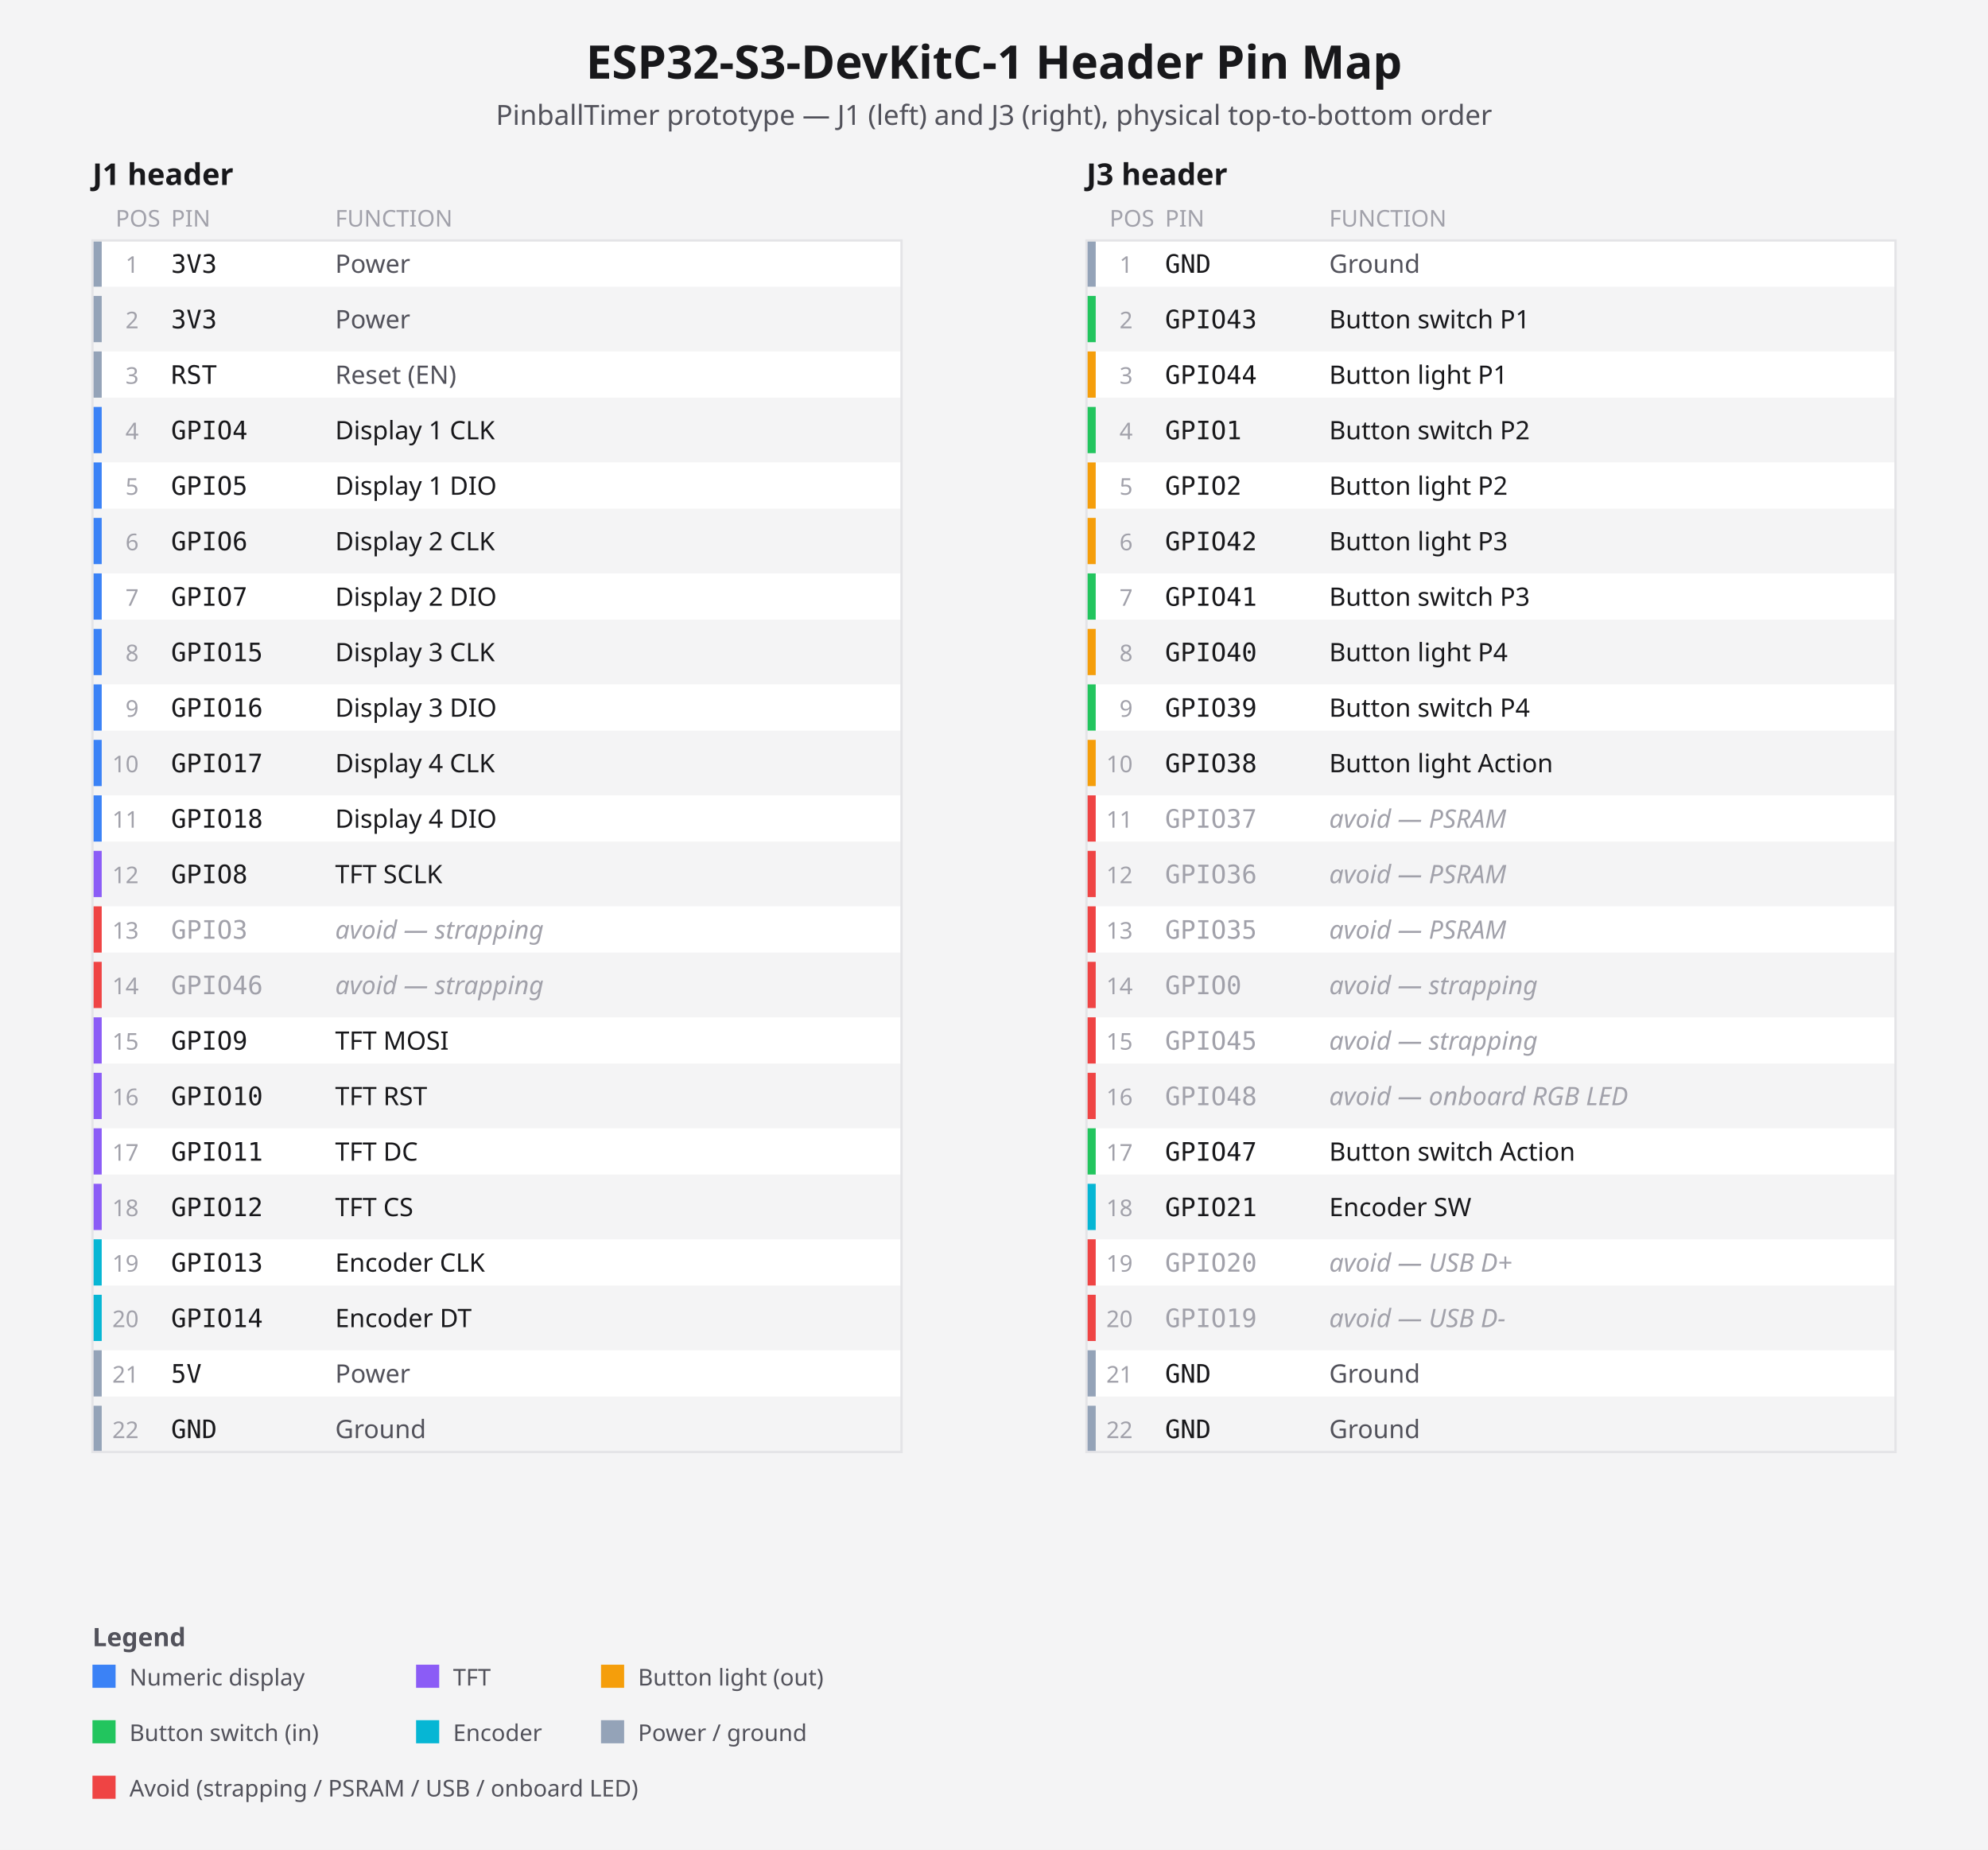
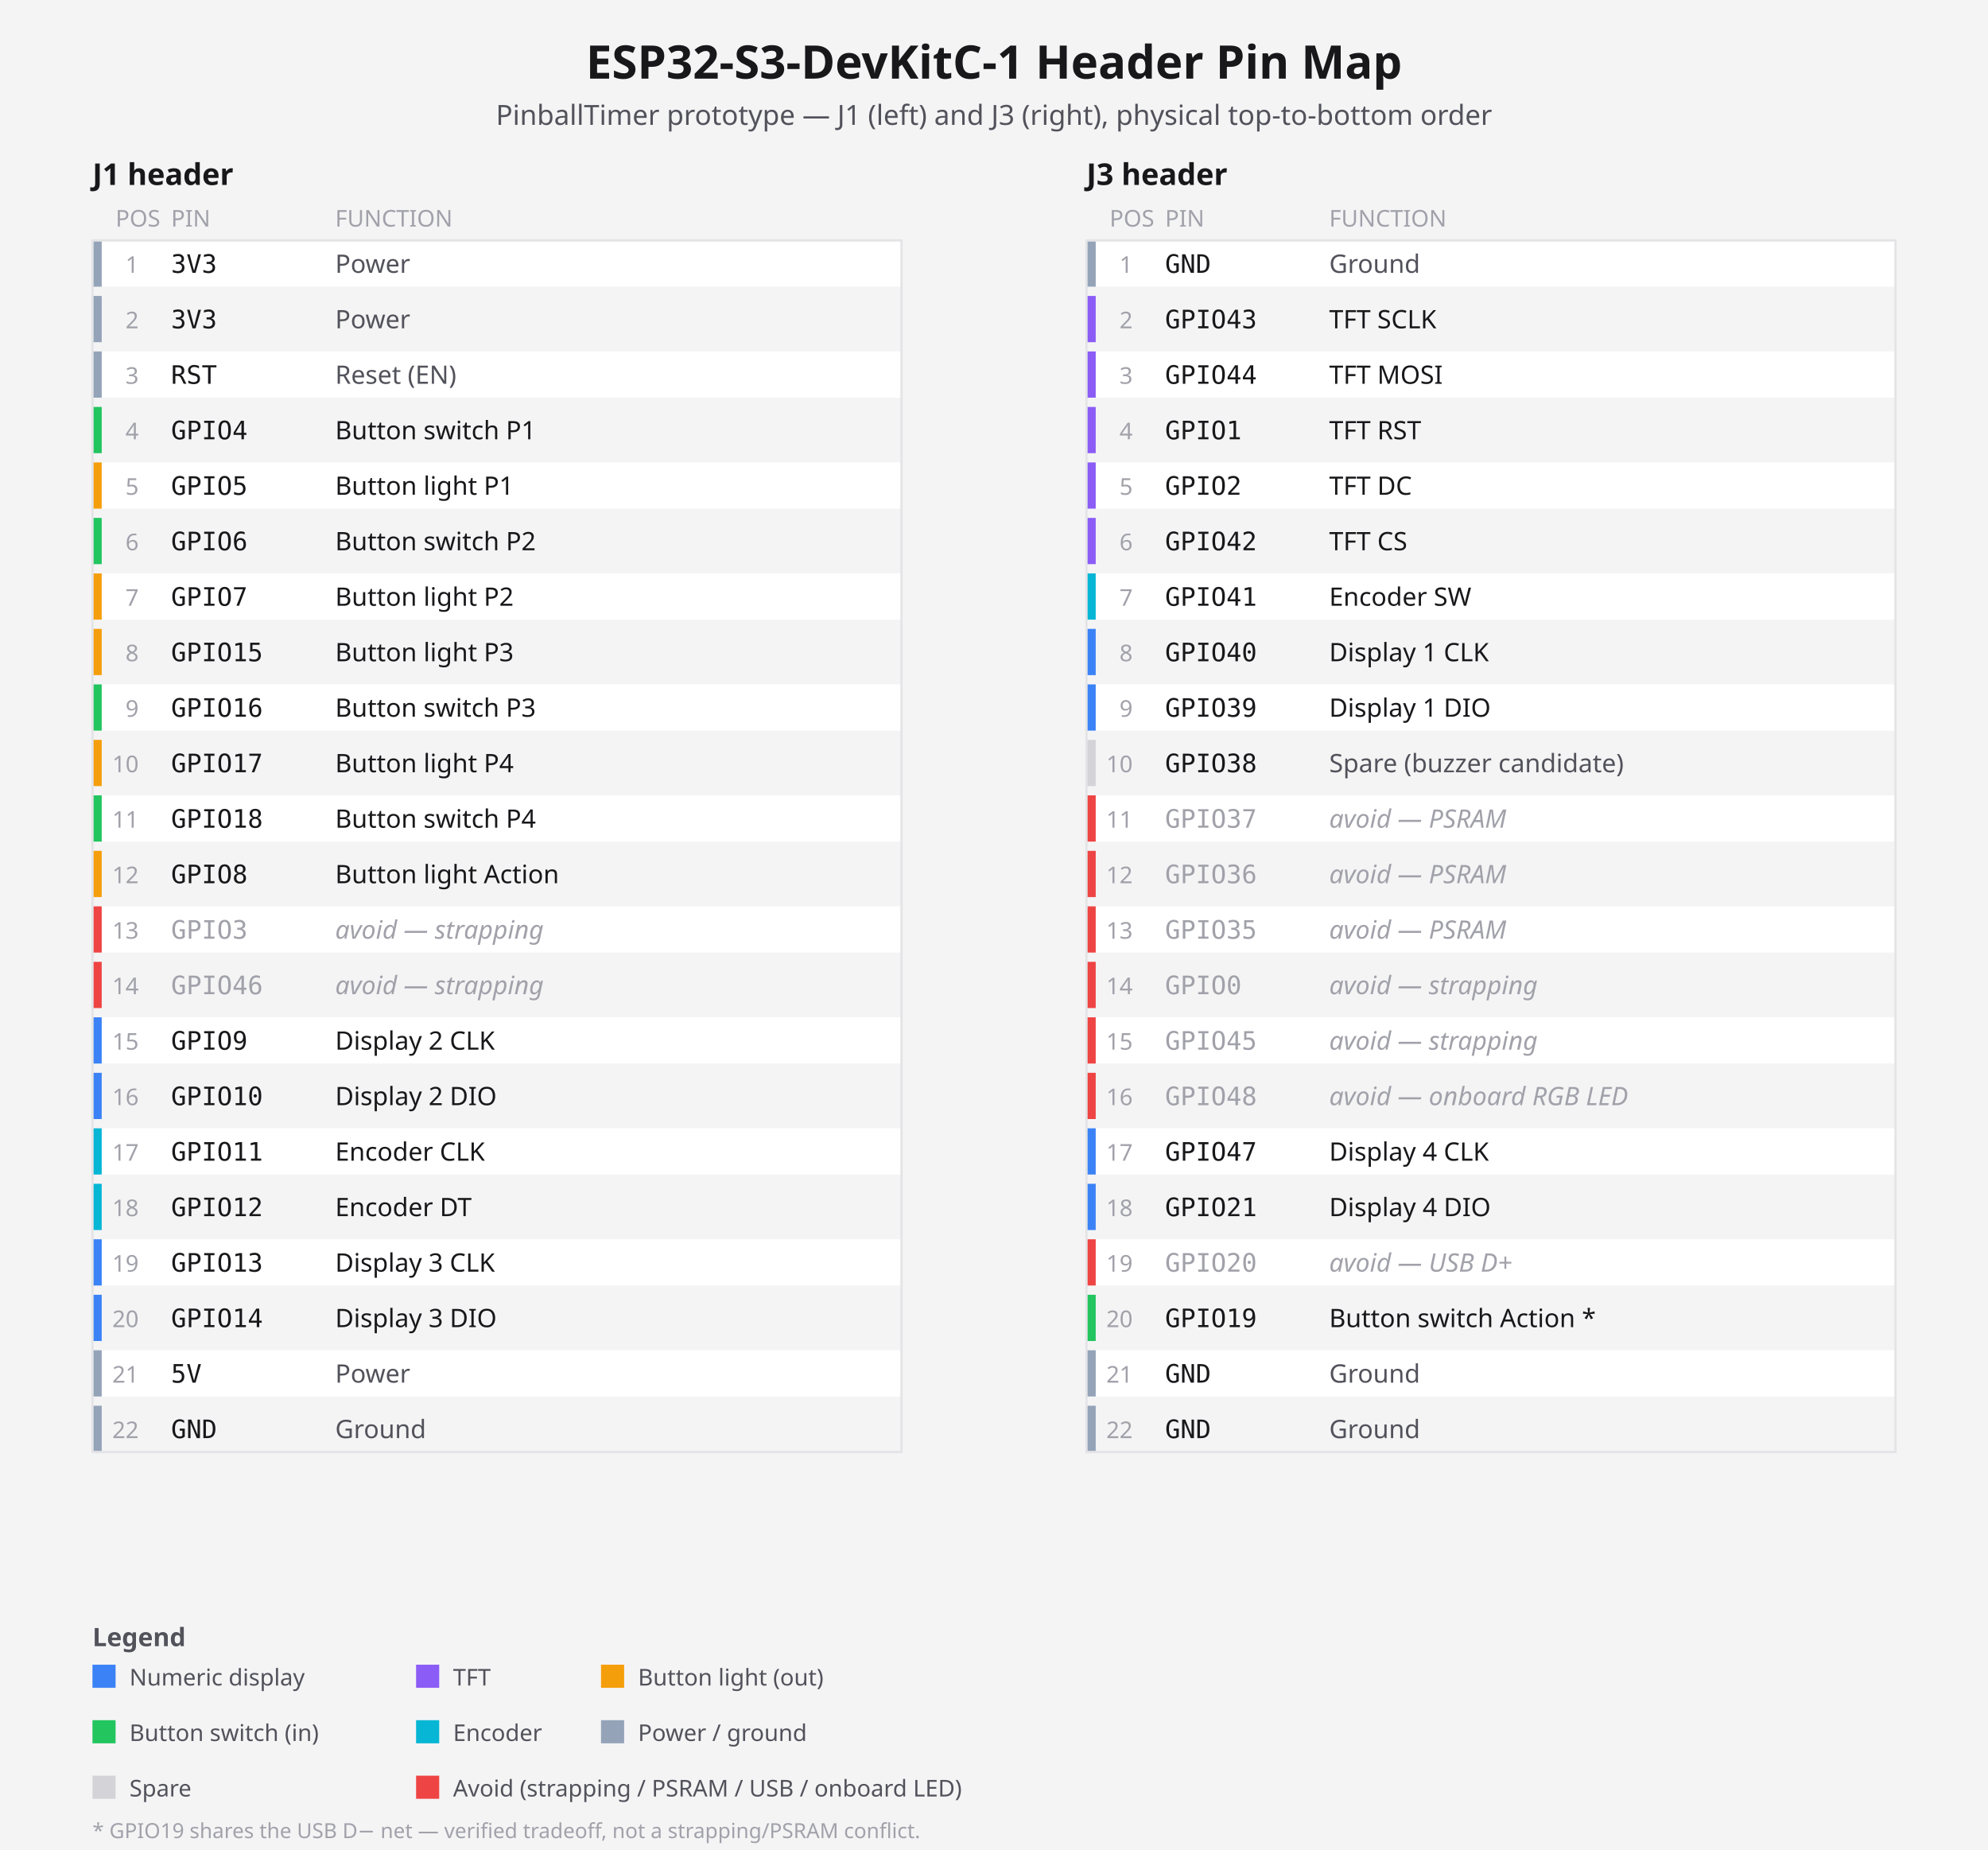
<svg xmlns="http://www.w3.org/2000/svg" viewBox="0 0 860 800" role="img">
  <style>
  text { font-family: sans-serif; }
  .mono { font-family: monospace; }
  .bg0 { fill: #f4f4f5; }
  .bg1 { fill: #ffffff; }
  .tprim { fill: #18181b; }
  .tsec { fill: #52525b; }
  .tmuted { fill: #a1a1aa; }
  .border { stroke: #e4e4e7; }
  .c-disp { fill: #3b82f6; }
  .c-tft { fill: #8b5cf6; }
  .c-light { fill: #f59e0b; }
  .c-sw { fill: #22c55e; }
  .c-enc { fill: #06b6d4; }
  .c-pow { fill: #94a3b8; }
  .c-avoid { fill: #ef4444; }
+   .c-spare { fill: #d4d4d8; }
  @media (prefers-color-scheme: dark) {
    .bg0 { fill: #18181b; }
    .bg1 { fill: #27272a; }
    .tprim { fill: #f4f4f5; }
    .tsec { fill: #a1a1aa; }
    .tmuted { fill: #71717a; }
    .border { stroke: #3f3f46; }
+     .c-spare { fill: #52525b; }
  }
</style>
  <rect x="0" y="0" width="860" height="800" class="bg0" />
  <text x="430" y="34" text-anchor="middle" font-size="20" font-weight="600" class="tprim">ESP32-S3-DevKitC-1 Header Pin Map</text>
  <text x="430" y="54" text-anchor="middle" font-size="12" class="tsec">PinballTimer prototype — J1 (left) and J3 (right), physical top-to-bottom order</text>
  <g transform="translate(40,80)">
    <text x="0" y="0" font-size="13" font-weight="600" class="tprim">J1 header</text>
    <text x="10" y="18" font-size="10" class="tmuted">POS</text>
    <text x="34" y="18" font-size="10" class="tmuted">PIN</text>
    <text x="105" y="18" font-size="10" class="tmuted">FUNCTION</text>
    <g transform="translate(0,24)">
      <rect width="350" height="20" class="bg1" />
      <rect width="4" height="20" class="c-pow" />
      <text x="20" y="14" text-anchor="end" font-size="10" class="tmuted">1</text>
      <text x="34" y="14" class="mono tprim" font-size="11">3V3</text>
      <text x="105" y="14" font-size="11" class="tsec">Power</text>
    </g>
    <g transform="translate(0,48)">
      <rect width="350" height="20" class="bg0" />
      <rect width="4" height="20" class="c-pow" />
      <text x="20" y="14" text-anchor="end" font-size="10" class="tmuted">2</text>
      <text x="34" y="14" class="mono tprim" font-size="11">3V3</text>
      <text x="105" y="14" font-size="11" class="tsec">Power</text>
    </g>
    <g transform="translate(0,72)">
      <rect width="350" height="20" class="bg1" />
      <rect width="4" height="20" class="c-pow" />
      <text x="20" y="14" text-anchor="end" font-size="10" class="tmuted">3</text>
      <text x="34" y="14" class="mono tprim" font-size="11">RST</text>
      <text x="105" y="14" font-size="11" class="tsec">Reset (EN)</text>
    </g>
    <g transform="translate(0,96)">
      <rect width="350" height="20" class="bg0" />
-       <rect width="4" height="20" class="c-disp" />
+       <rect width="4" height="20" class="c-sw" />
      <text x="20" y="14" text-anchor="end" font-size="10" class="tmuted">4</text>
      <text x="34" y="14" class="mono tprim" font-size="11">GPIO4</text>
-       <text x="105" y="14" font-size="11" class="tprim">Display 1 CLK</text>
+       <text x="105" y="14" font-size="11" class="tprim">Button switch P1</text>
    </g>
    <g transform="translate(0,120)">
      <rect width="350" height="20" class="bg1" />
-       <rect width="4" height="20" class="c-disp" />
+       <rect width="4" height="20" class="c-light" />
      <text x="20" y="14" text-anchor="end" font-size="10" class="tmuted">5</text>
      <text x="34" y="14" class="mono tprim" font-size="11">GPIO5</text>
-       <text x="105" y="14" font-size="11" class="tprim">Display 1 DIO</text>
+       <text x="105" y="14" font-size="11" class="tprim">Button light P1</text>
    </g>
    <g transform="translate(0,144)">
      <rect width="350" height="20" class="bg0" />
-       <rect width="4" height="20" class="c-disp" />
+       <rect width="4" height="20" class="c-sw" />
      <text x="20" y="14" text-anchor="end" font-size="10" class="tmuted">6</text>
      <text x="34" y="14" class="mono tprim" font-size="11">GPIO6</text>
-       <text x="105" y="14" font-size="11" class="tprim">Display 2 CLK</text>
+       <text x="105" y="14" font-size="11" class="tprim">Button switch P2</text>
    </g>
    <g transform="translate(0,168)">
      <rect width="350" height="20" class="bg1" />
-       <rect width="4" height="20" class="c-disp" />
+       <rect width="4" height="20" class="c-light" />
      <text x="20" y="14" text-anchor="end" font-size="10" class="tmuted">7</text>
      <text x="34" y="14" class="mono tprim" font-size="11">GPIO7</text>
-       <text x="105" y="14" font-size="11" class="tprim">Display 2 DIO</text>
+       <text x="105" y="14" font-size="11" class="tprim">Button light P2</text>
    </g>
    <g transform="translate(0,192)">
      <rect width="350" height="20" class="bg0" />
-       <rect width="4" height="20" class="c-disp" />
+       <rect width="4" height="20" class="c-light" />
      <text x="20" y="14" text-anchor="end" font-size="10" class="tmuted">8</text>
      <text x="34" y="14" class="mono tprim" font-size="11">GPIO15</text>
-       <text x="105" y="14" font-size="11" class="tprim">Display 3 CLK</text>
+       <text x="105" y="14" font-size="11" class="tprim">Button light P3</text>
    </g>
    <g transform="translate(0,216)">
      <rect width="350" height="20" class="bg1" />
-       <rect width="4" height="20" class="c-disp" />
+       <rect width="4" height="20" class="c-sw" />
      <text x="20" y="14" text-anchor="end" font-size="10" class="tmuted">9</text>
      <text x="34" y="14" class="mono tprim" font-size="11">GPIO16</text>
-       <text x="105" y="14" font-size="11" class="tprim">Display 3 DIO</text>
+       <text x="105" y="14" font-size="11" class="tprim">Button switch P3</text>
    </g>
    <g transform="translate(0,240)">
      <rect width="350" height="20" class="bg0" />
-       <rect width="4" height="20" class="c-disp" />
+       <rect width="4" height="20" class="c-light" />
      <text x="20" y="14" text-anchor="end" font-size="10" class="tmuted">10</text>
      <text x="34" y="14" class="mono tprim" font-size="11">GPIO17</text>
-       <text x="105" y="14" font-size="11" class="tprim">Display 4 CLK</text>
+       <text x="105" y="14" font-size="11" class="tprim">Button light P4</text>
    </g>
    <g transform="translate(0,264)">
      <rect width="350" height="20" class="bg1" />
-       <rect width="4" height="20" class="c-disp" />
+       <rect width="4" height="20" class="c-sw" />
      <text x="20" y="14" text-anchor="end" font-size="10" class="tmuted">11</text>
      <text x="34" y="14" class="mono tprim" font-size="11">GPIO18</text>
-       <text x="105" y="14" font-size="11" class="tprim">Display 4 DIO</text>
+       <text x="105" y="14" font-size="11" class="tprim">Button switch P4</text>
    </g>
    <g transform="translate(0,288)">
      <rect width="350" height="20" class="bg0" />
-       <rect width="4" height="20" class="c-tft" />
+       <rect width="4" height="20" class="c-light" />
      <text x="20" y="14" text-anchor="end" font-size="10" class="tmuted">12</text>
      <text x="34" y="14" class="mono tprim" font-size="11">GPIO8</text>
-       <text x="105" y="14" font-size="11" class="tprim">TFT SCLK</text>
+       <text x="105" y="14" font-size="11" class="tprim">Button light Action</text>
    </g>
    <g transform="translate(0,312)">
      <rect width="350" height="20" class="bg1" />
      <rect width="4" height="20" class="c-avoid" />
      <text x="20" y="14" text-anchor="end" font-size="10" class="tmuted">13</text>
      <text x="34" y="14" class="mono tmuted" font-size="11">GPIO3</text>
      <text x="105" y="14" font-size="11" font-style="italic" class="tmuted">avoid — strapping</text>
    </g>
    <g transform="translate(0,336)">
      <rect width="350" height="20" class="bg0" />
      <rect width="4" height="20" class="c-avoid" />
      <text x="20" y="14" text-anchor="end" font-size="10" class="tmuted">14</text>
      <text x="34" y="14" class="mono tmuted" font-size="11">GPIO46</text>
      <text x="105" y="14" font-size="11" font-style="italic" class="tmuted">avoid — strapping</text>
    </g>
    <g transform="translate(0,360)">
      <rect width="350" height="20" class="bg1" />
-       <rect width="4" height="20" class="c-tft" />
+       <rect width="4" height="20" class="c-disp" />
      <text x="20" y="14" text-anchor="end" font-size="10" class="tmuted">15</text>
      <text x="34" y="14" class="mono tprim" font-size="11">GPIO9</text>
-       <text x="105" y="14" font-size="11" class="tprim">TFT MOSI</text>
+       <text x="105" y="14" font-size="11" class="tprim">Display 2 CLK</text>
    </g>
    <g transform="translate(0,384)">
      <rect width="350" height="20" class="bg0" />
-       <rect width="4" height="20" class="c-tft" />
+       <rect width="4" height="20" class="c-disp" />
      <text x="20" y="14" text-anchor="end" font-size="10" class="tmuted">16</text>
      <text x="34" y="14" class="mono tprim" font-size="11">GPIO10</text>
-       <text x="105" y="14" font-size="11" class="tprim">TFT RST</text>
+       <text x="105" y="14" font-size="11" class="tprim">Display 2 DIO</text>
    </g>
    <g transform="translate(0,408)">
      <rect width="350" height="20" class="bg1" />
-       <rect width="4" height="20" class="c-tft" />
+       <rect width="4" height="20" class="c-enc" />
      <text x="20" y="14" text-anchor="end" font-size="10" class="tmuted">17</text>
      <text x="34" y="14" class="mono tprim" font-size="11">GPIO11</text>
-       <text x="105" y="14" font-size="11" class="tprim">TFT DC</text>
+       <text x="105" y="14" font-size="11" class="tprim">Encoder CLK</text>
    </g>
    <g transform="translate(0,432)">
      <rect width="350" height="20" class="bg0" />
-       <rect width="4" height="20" class="c-tft" />
+       <rect width="4" height="20" class="c-enc" />
      <text x="20" y="14" text-anchor="end" font-size="10" class="tmuted">18</text>
      <text x="34" y="14" class="mono tprim" font-size="11">GPIO12</text>
-       <text x="105" y="14" font-size="11" class="tprim">TFT CS</text>
+       <text x="105" y="14" font-size="11" class="tprim">Encoder DT</text>
    </g>
    <g transform="translate(0,456)">
      <rect width="350" height="20" class="bg1" />
-       <rect width="4" height="20" class="c-enc" />
+       <rect width="4" height="20" class="c-disp" />
      <text x="20" y="14" text-anchor="end" font-size="10" class="tmuted">19</text>
      <text x="34" y="14" class="mono tprim" font-size="11">GPIO13</text>
-       <text x="105" y="14" font-size="11" class="tprim">Encoder CLK</text>
+       <text x="105" y="14" font-size="11" class="tprim">Display 3 CLK</text>
    </g>
    <g transform="translate(0,480)">
      <rect width="350" height="20" class="bg0" />
-       <rect width="4" height="20" class="c-enc" />
+       <rect width="4" height="20" class="c-disp" />
      <text x="20" y="14" text-anchor="end" font-size="10" class="tmuted">20</text>
      <text x="34" y="14" class="mono tprim" font-size="11">GPIO14</text>
-       <text x="105" y="14" font-size="11" class="tprim">Encoder DT</text>
+       <text x="105" y="14" font-size="11" class="tprim">Display 3 DIO</text>
    </g>
    <g transform="translate(0,504)">
      <rect width="350" height="20" class="bg1" />
      <rect width="4" height="20" class="c-pow" />
      <text x="20" y="14" text-anchor="end" font-size="10" class="tmuted">21</text>
      <text x="34" y="14" class="mono tprim" font-size="11">5V</text>
      <text x="105" y="14" font-size="11" class="tsec">Power</text>
    </g>
    <g transform="translate(0,528)">
      <rect width="350" height="20" class="bg0" />
      <rect width="4" height="20" class="c-pow" />
      <text x="20" y="14" text-anchor="end" font-size="10" class="tmuted">22</text>
      <text x="34" y="14" class="mono tprim" font-size="11">GND</text>
      <text x="105" y="14" font-size="11" class="tsec">Ground</text>
    </g>
    <rect x="0" y="24" width="350" height="524" fill="none" class="border" stroke-width="1" />
  </g>
  <g transform="translate(470,80)">
    <text x="0" y="0" font-size="13" font-weight="600" class="tprim">J3 header</text>
    <text x="10" y="18" font-size="10" class="tmuted">POS</text>
    <text x="34" y="18" font-size="10" class="tmuted">PIN</text>
    <text x="105" y="18" font-size="10" class="tmuted">FUNCTION</text>
    <g transform="translate(0,24)">
      <rect width="350" height="20" class="bg1" />
      <rect width="4" height="20" class="c-pow" />
      <text x="20" y="14" text-anchor="end" font-size="10" class="tmuted">1</text>
      <text x="34" y="14" class="mono tprim" font-size="11">GND</text>
      <text x="105" y="14" font-size="11" class="tsec">Ground</text>
    </g>
    <g transform="translate(0,48)">
      <rect width="350" height="20" class="bg0" />
-       <rect width="4" height="20" class="c-sw" />
+       <rect width="4" height="20" class="c-tft" />
      <text x="20" y="14" text-anchor="end" font-size="10" class="tmuted">2</text>
      <text x="34" y="14" class="mono tprim" font-size="11">GPIO43</text>
-       <text x="105" y="14" font-size="11" class="tprim">Button switch P1</text>
+       <text x="105" y="14" font-size="11" class="tprim">TFT SCLK</text>
    </g>
    <g transform="translate(0,72)">
      <rect width="350" height="20" class="bg1" />
-       <rect width="4" height="20" class="c-light" />
+       <rect width="4" height="20" class="c-tft" />
      <text x="20" y="14" text-anchor="end" font-size="10" class="tmuted">3</text>
      <text x="34" y="14" class="mono tprim" font-size="11">GPIO44</text>
-       <text x="105" y="14" font-size="11" class="tprim">Button light P1</text>
+       <text x="105" y="14" font-size="11" class="tprim">TFT MOSI</text>
    </g>
    <g transform="translate(0,96)">
      <rect width="350" height="20" class="bg0" />
-       <rect width="4" height="20" class="c-sw" />
+       <rect width="4" height="20" class="c-tft" />
      <text x="20" y="14" text-anchor="end" font-size="10" class="tmuted">4</text>
      <text x="34" y="14" class="mono tprim" font-size="11">GPIO1</text>
-       <text x="105" y="14" font-size="11" class="tprim">Button switch P2</text>
+       <text x="105" y="14" font-size="11" class="tprim">TFT RST</text>
    </g>
    <g transform="translate(0,120)">
      <rect width="350" height="20" class="bg1" />
-       <rect width="4" height="20" class="c-light" />
+       <rect width="4" height="20" class="c-tft" />
      <text x="20" y="14" text-anchor="end" font-size="10" class="tmuted">5</text>
      <text x="34" y="14" class="mono tprim" font-size="11">GPIO2</text>
-       <text x="105" y="14" font-size="11" class="tprim">Button light P2</text>
+       <text x="105" y="14" font-size="11" class="tprim">TFT DC</text>
    </g>
    <g transform="translate(0,144)">
      <rect width="350" height="20" class="bg0" />
-       <rect width="4" height="20" class="c-light" />
+       <rect width="4" height="20" class="c-tft" />
      <text x="20" y="14" text-anchor="end" font-size="10" class="tmuted">6</text>
      <text x="34" y="14" class="mono tprim" font-size="11">GPIO42</text>
-       <text x="105" y="14" font-size="11" class="tprim">Button light P3</text>
+       <text x="105" y="14" font-size="11" class="tprim">TFT CS</text>
    </g>
    <g transform="translate(0,168)">
      <rect width="350" height="20" class="bg1" />
-       <rect width="4" height="20" class="c-sw" />
+       <rect width="4" height="20" class="c-enc" />
      <text x="20" y="14" text-anchor="end" font-size="10" class="tmuted">7</text>
      <text x="34" y="14" class="mono tprim" font-size="11">GPIO41</text>
-       <text x="105" y="14" font-size="11" class="tprim">Button switch P3</text>
+       <text x="105" y="14" font-size="11" class="tprim">Encoder SW</text>
    </g>
    <g transform="translate(0,192)">
      <rect width="350" height="20" class="bg0" />
-       <rect width="4" height="20" class="c-light" />
+       <rect width="4" height="20" class="c-disp" />
      <text x="20" y="14" text-anchor="end" font-size="10" class="tmuted">8</text>
      <text x="34" y="14" class="mono tprim" font-size="11">GPIO40</text>
-       <text x="105" y="14" font-size="11" class="tprim">Button light P4</text>
+       <text x="105" y="14" font-size="11" class="tprim">Display 1 CLK</text>
    </g>
    <g transform="translate(0,216)">
      <rect width="350" height="20" class="bg1" />
-       <rect width="4" height="20" class="c-sw" />
+       <rect width="4" height="20" class="c-disp" />
      <text x="20" y="14" text-anchor="end" font-size="10" class="tmuted">9</text>
      <text x="34" y="14" class="mono tprim" font-size="11">GPIO39</text>
-       <text x="105" y="14" font-size="11" class="tprim">Button switch P4</text>
+       <text x="105" y="14" font-size="11" class="tprim">Display 1 DIO</text>
    </g>
    <g transform="translate(0,240)">
      <rect width="350" height="20" class="bg0" />
-       <rect width="4" height="20" class="c-light" />
+       <rect width="4" height="20" class="c-spare" />
      <text x="20" y="14" text-anchor="end" font-size="10" class="tmuted">10</text>
      <text x="34" y="14" class="mono tprim" font-size="11">GPIO38</text>
-       <text x="105" y="14" font-size="11" class="tprim">Button light Action</text>
+       <text x="105" y="14" font-size="11" class="tsec">Spare (buzzer candidate)</text>
    </g>
    <g transform="translate(0,264)">
      <rect width="350" height="20" class="bg1" />
      <rect width="4" height="20" class="c-avoid" />
      <text x="20" y="14" text-anchor="end" font-size="10" class="tmuted">11</text>
      <text x="34" y="14" class="mono tmuted" font-size="11">GPIO37</text>
      <text x="105" y="14" font-size="11" font-style="italic" class="tmuted">avoid — PSRAM</text>
    </g>
    <g transform="translate(0,288)">
      <rect width="350" height="20" class="bg0" />
      <rect width="4" height="20" class="c-avoid" />
      <text x="20" y="14" text-anchor="end" font-size="10" class="tmuted">12</text>
      <text x="34" y="14" class="mono tmuted" font-size="11">GPIO36</text>
      <text x="105" y="14" font-size="11" font-style="italic" class="tmuted">avoid — PSRAM</text>
    </g>
    <g transform="translate(0,312)">
      <rect width="350" height="20" class="bg1" />
      <rect width="4" height="20" class="c-avoid" />
      <text x="20" y="14" text-anchor="end" font-size="10" class="tmuted">13</text>
      <text x="34" y="14" class="mono tmuted" font-size="11">GPIO35</text>
      <text x="105" y="14" font-size="11" font-style="italic" class="tmuted">avoid — PSRAM</text>
    </g>
    <g transform="translate(0,336)">
      <rect width="350" height="20" class="bg0" />
      <rect width="4" height="20" class="c-avoid" />
      <text x="20" y="14" text-anchor="end" font-size="10" class="tmuted">14</text>
      <text x="34" y="14" class="mono tmuted" font-size="11">GPIO0</text>
      <text x="105" y="14" font-size="11" font-style="italic" class="tmuted">avoid — strapping</text>
    </g>
    <g transform="translate(0,360)">
      <rect width="350" height="20" class="bg1" />
      <rect width="4" height="20" class="c-avoid" />
      <text x="20" y="14" text-anchor="end" font-size="10" class="tmuted">15</text>
      <text x="34" y="14" class="mono tmuted" font-size="11">GPIO45</text>
      <text x="105" y="14" font-size="11" font-style="italic" class="tmuted">avoid — strapping</text>
    </g>
    <g transform="translate(0,384)">
      <rect width="350" height="20" class="bg0" />
      <rect width="4" height="20" class="c-avoid" />
      <text x="20" y="14" text-anchor="end" font-size="10" class="tmuted">16</text>
      <text x="34" y="14" class="mono tmuted" font-size="11">GPIO48</text>
      <text x="105" y="14" font-size="11" font-style="italic" class="tmuted">avoid — onboard RGB LED</text>
    </g>
    <g transform="translate(0,408)">
      <rect width="350" height="20" class="bg1" />
-       <rect width="4" height="20" class="c-sw" />
+       <rect width="4" height="20" class="c-disp" />
      <text x="20" y="14" text-anchor="end" font-size="10" class="tmuted">17</text>
      <text x="34" y="14" class="mono tprim" font-size="11">GPIO47</text>
-       <text x="105" y="14" font-size="11" class="tprim">Button switch Action</text>
+       <text x="105" y="14" font-size="11" class="tprim">Display 4 CLK</text>
    </g>
    <g transform="translate(0,432)">
      <rect width="350" height="20" class="bg0" />
-       <rect width="4" height="20" class="c-enc" />
+       <rect width="4" height="20" class="c-disp" />
      <text x="20" y="14" text-anchor="end" font-size="10" class="tmuted">18</text>
      <text x="34" y="14" class="mono tprim" font-size="11">GPIO21</text>
-       <text x="105" y="14" font-size="11" class="tprim">Encoder SW</text>
+       <text x="105" y="14" font-size="11" class="tprim">Display 4 DIO</text>
    </g>
    <g transform="translate(0,456)">
      <rect width="350" height="20" class="bg1" />
      <rect width="4" height="20" class="c-avoid" />
      <text x="20" y="14" text-anchor="end" font-size="10" class="tmuted">19</text>
      <text x="34" y="14" class="mono tmuted" font-size="11">GPIO20</text>
      <text x="105" y="14" font-size="11" font-style="italic" class="tmuted">avoid — USB D+</text>
    </g>
    <g transform="translate(0,480)">
      <rect width="350" height="20" class="bg0" />
-       <rect width="4" height="20" class="c-avoid" />
+       <rect width="4" height="20" class="c-sw" />
      <text x="20" y="14" text-anchor="end" font-size="10" class="tmuted">20</text>
-       <text x="34" y="14" class="mono tmuted" font-size="11">GPIO19</text>
-       <text x="105" y="14" font-size="11" font-style="italic" class="tmuted">avoid — USB D-</text>
+       <text x="34" y="14" class="mono tprim" font-size="11">GPIO19</text>
+       <text x="105" y="14" font-size="11" class="tprim">Button switch Action *</text>
    </g>
    <g transform="translate(0,504)">
      <rect width="350" height="20" class="bg1" />
      <rect width="4" height="20" class="c-pow" />
      <text x="20" y="14" text-anchor="end" font-size="10" class="tmuted">21</text>
      <text x="34" y="14" class="mono tprim" font-size="11">GND</text>
      <text x="105" y="14" font-size="11" class="tsec">Ground</text>
    </g>
    <g transform="translate(0,528)">
      <rect width="350" height="20" class="bg0" />
      <rect width="4" height="20" class="c-pow" />
      <text x="20" y="14" text-anchor="end" font-size="10" class="tmuted">22</text>
      <text x="34" y="14" class="mono tprim" font-size="11">GND</text>
      <text x="105" y="14" font-size="11" class="tsec">Ground</text>
    </g>
    <rect x="0" y="24" width="350" height="524" fill="none" class="border" stroke-width="1" />
  </g>
  <g transform="translate(40,720)">
    <text x="0" y="-8" font-size="11" font-weight="600" class="tsec">Legend</text>
    <g transform="translate(0,0)">
      <rect width="10" height="10" class="c-disp" />
      <text x="16" y="9" font-size="10" class="tsec">Numeric display</text>
    </g>
    <g transform="translate(140,0)">
      <rect width="10" height="10" class="c-tft" />
      <text x="16" y="9" font-size="10" class="tsec">TFT</text>
    </g>
    <g transform="translate(220,0)">
      <rect width="10" height="10" class="c-light" />
      <text x="16" y="9" font-size="10" class="tsec">Button light (out)</text>
    </g>
    <g transform="translate(0,24)">
      <rect width="10" height="10" class="c-sw" />
      <text x="16" y="9" font-size="10" class="tsec">Button switch (in)</text>
    </g>
    <g transform="translate(140,24)">
      <rect width="10" height="10" class="c-enc" />
      <text x="16" y="9" font-size="10" class="tsec">Encoder</text>
    </g>
    <g transform="translate(220,24)">
      <rect width="10" height="10" class="c-pow" />
      <text x="16" y="9" font-size="10" class="tsec">Power / ground</text>
    </g>
    <g transform="translate(0,48)">
+       <rect width="10" height="10" class="c-spare" />
+       <text x="16" y="9" font-size="10" class="tsec">Spare</text>
+     </g>
+     <g transform="translate(140,48)">
      <rect width="10" height="10" class="c-avoid" />
      <text x="16" y="9" font-size="10" class="tsec">Avoid (strapping / PSRAM / USB / onboard LED)</text>
    </g>
  </g>
+   <text x="40" y="795" font-size="9" class="tmuted">* GPIO19 shares the USB D− net — verified tradeoff, not a strapping/PSRAM conflict.</text>
</svg>
